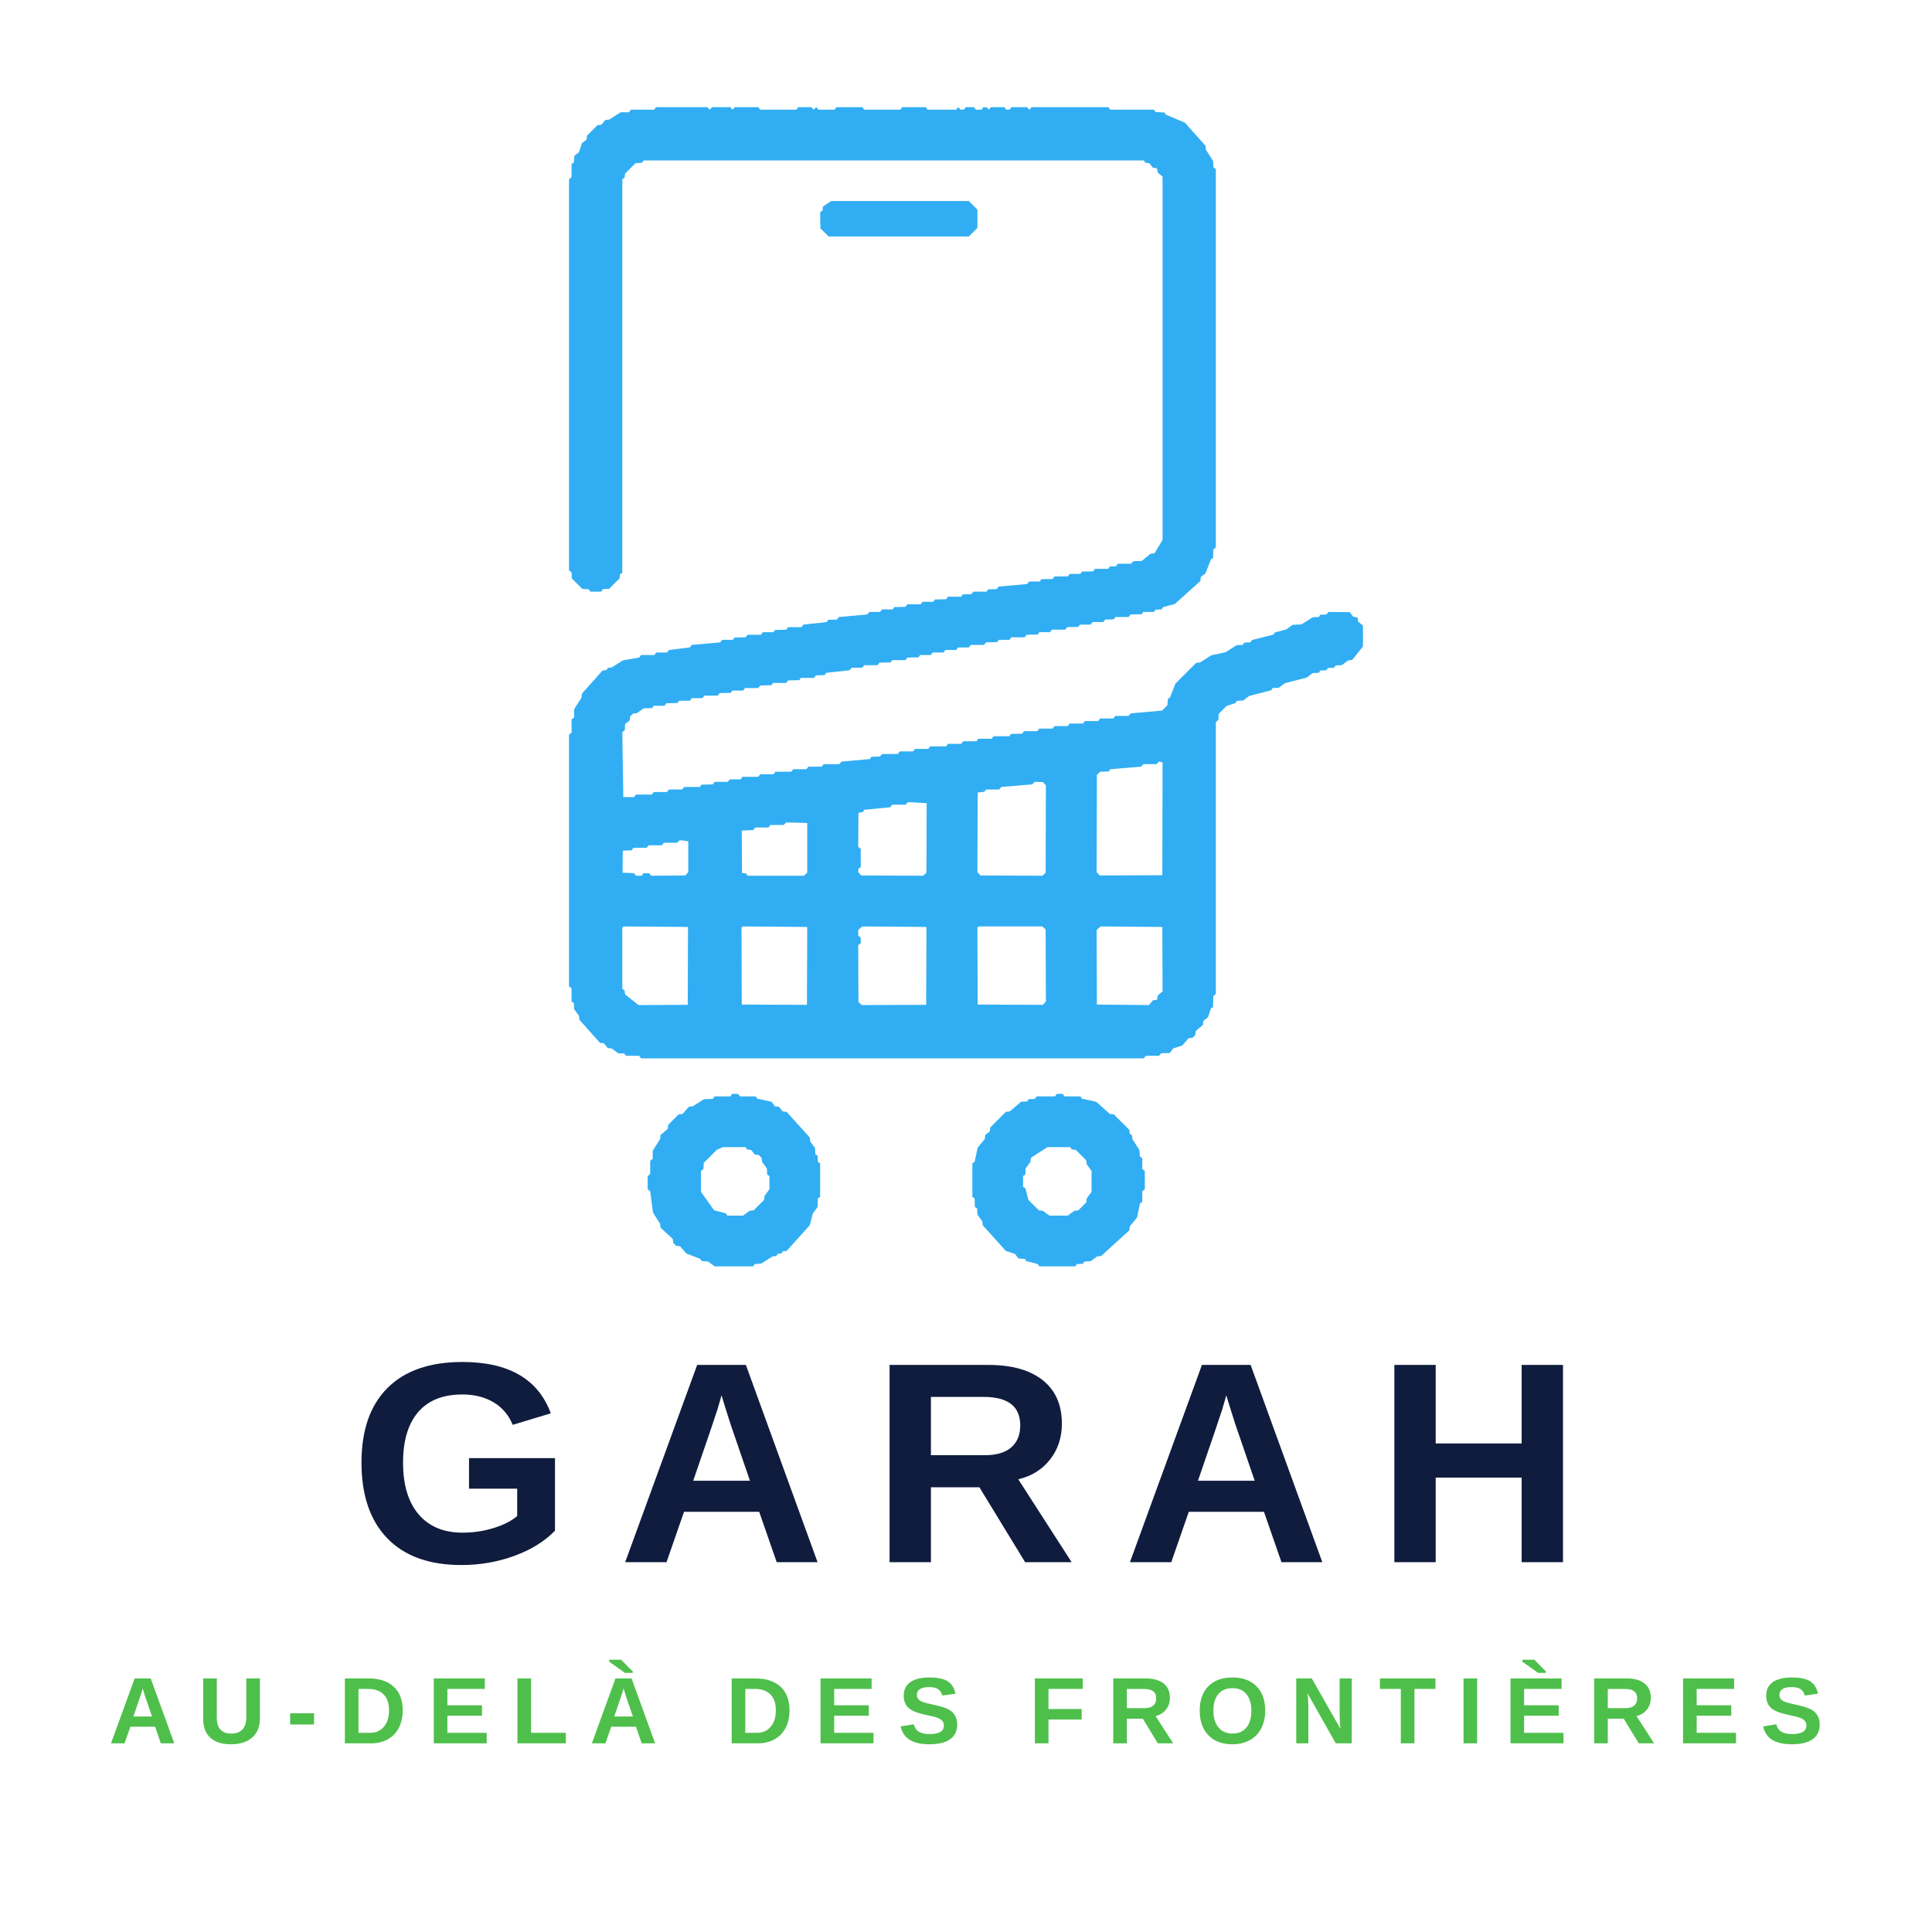
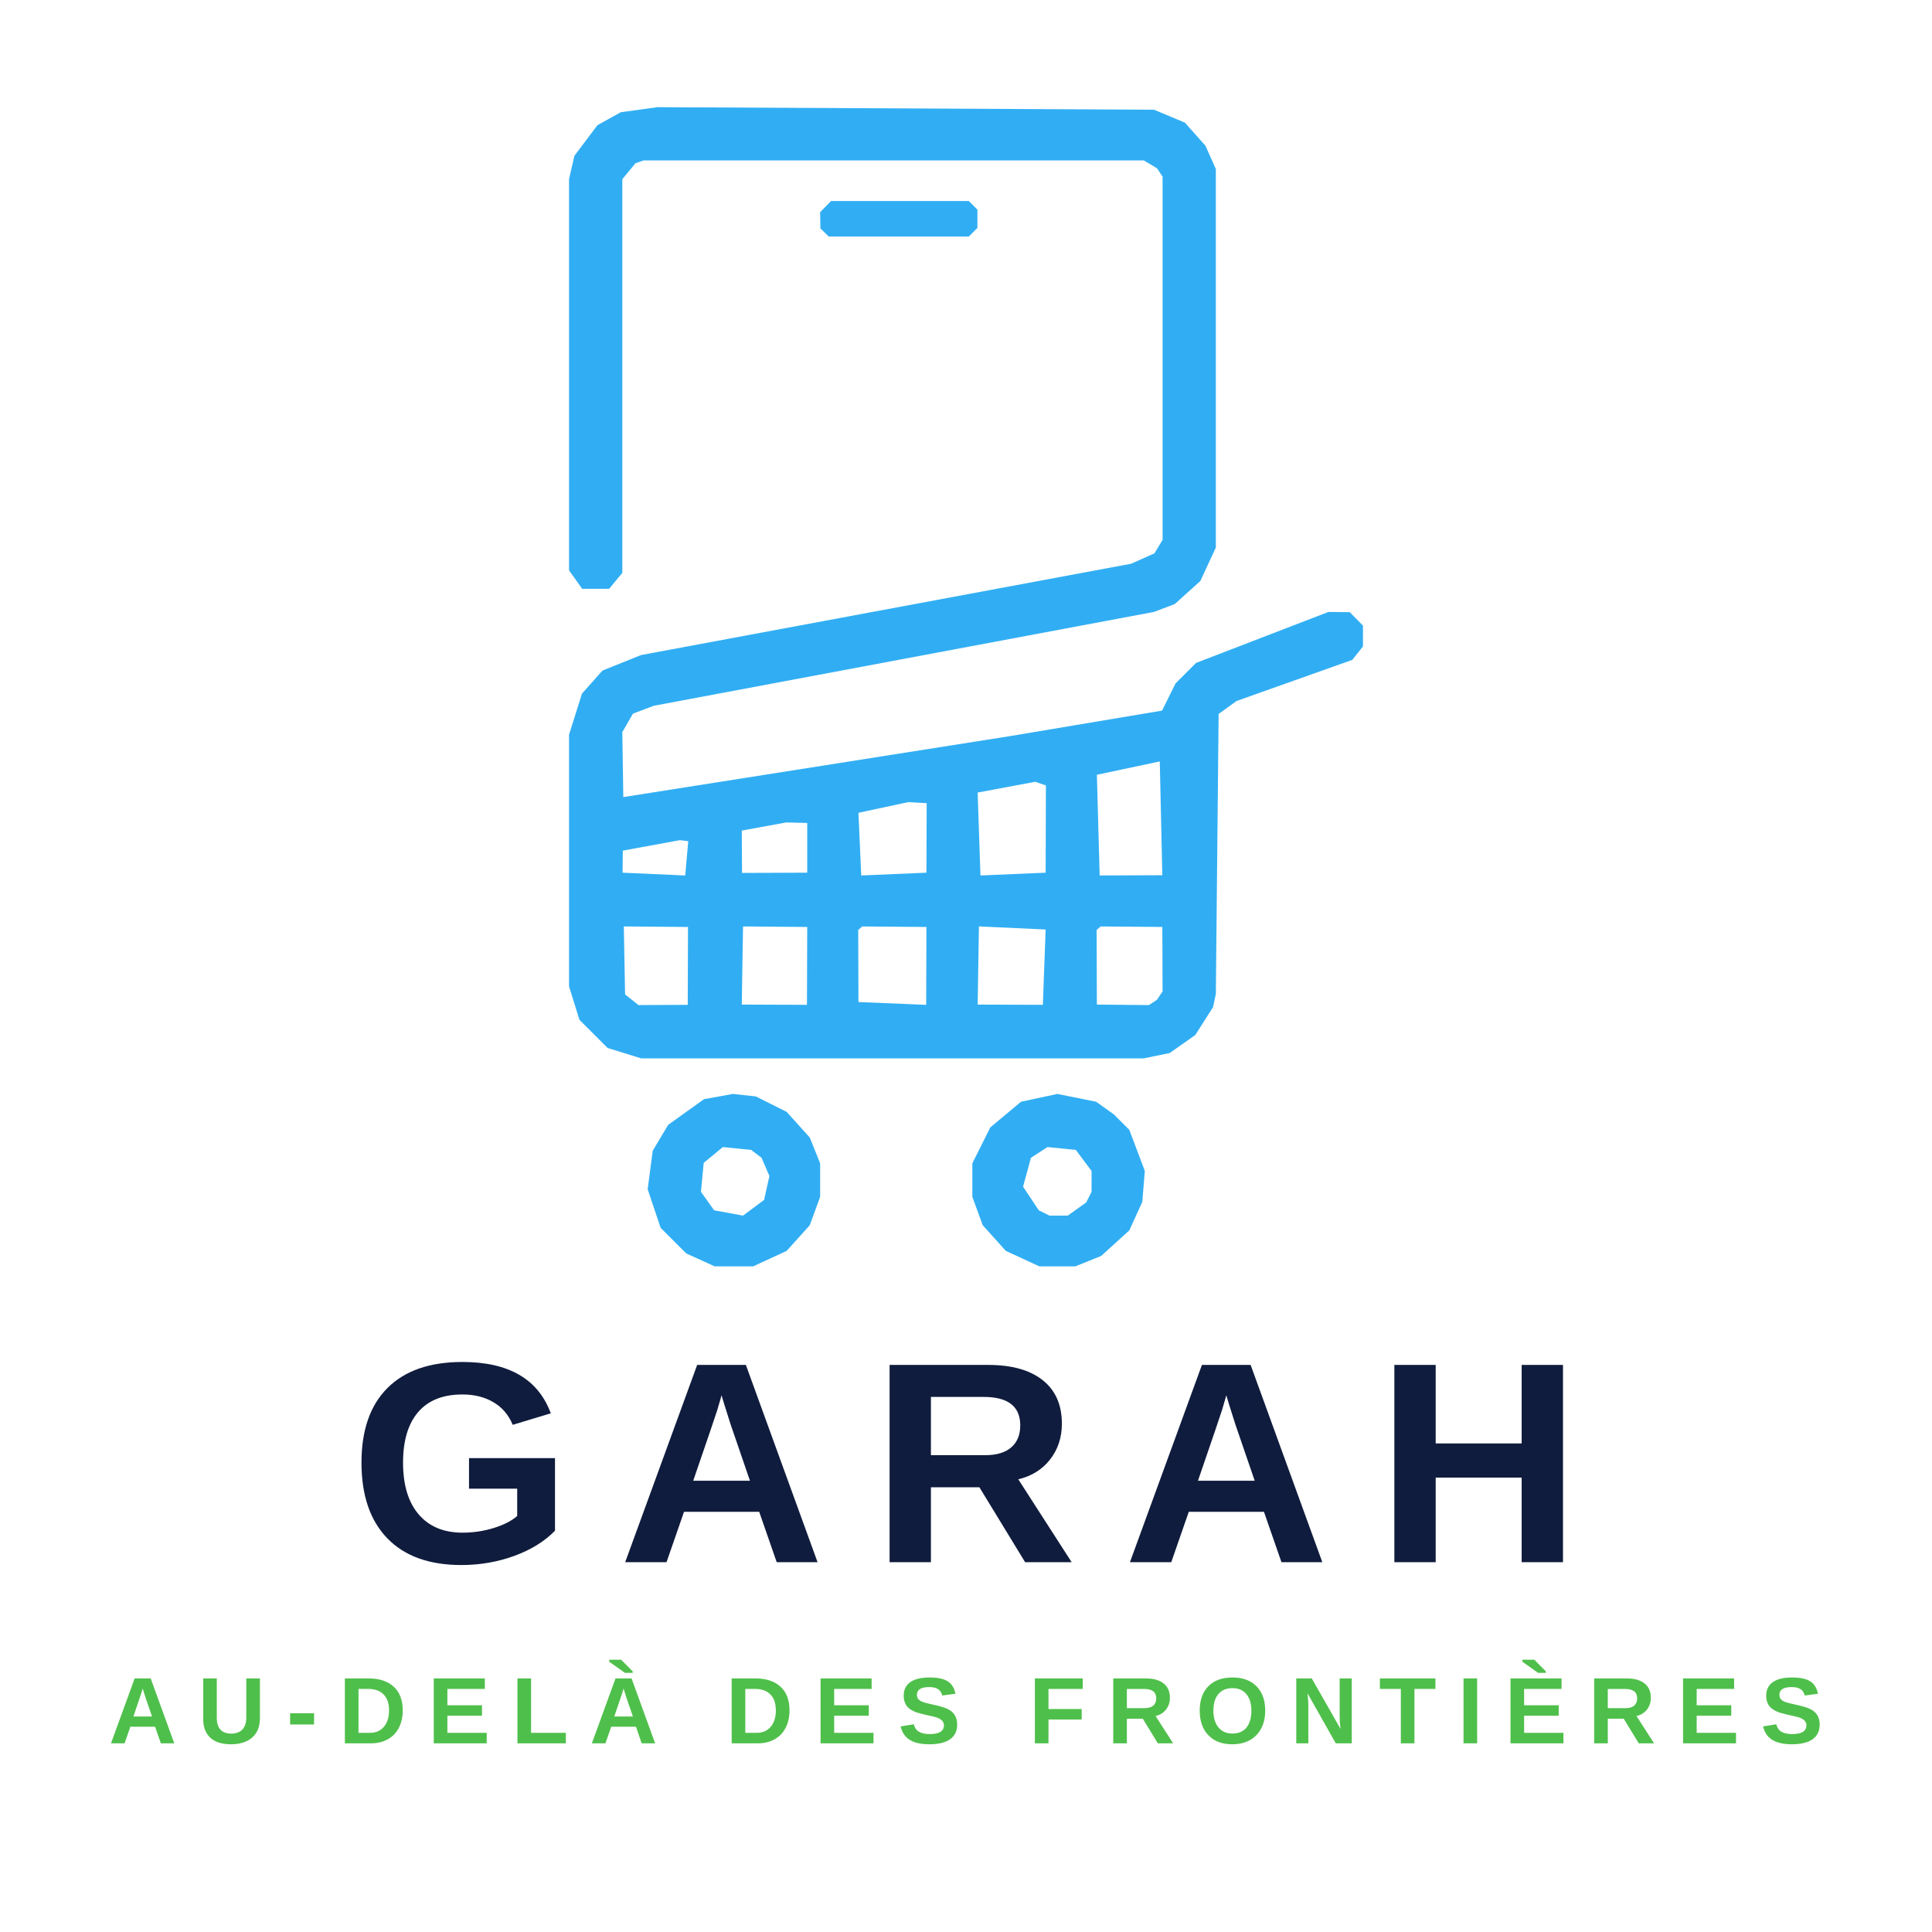
<svg xmlns="http://www.w3.org/2000/svg" viewBox="0 0 512 512" width="512" height="512" role="img" aria-label="GARAH">
  <g transform="translate(150.8 28.4) scale(0.6722)">
-     <path fill="#31AEF3" fill-rule="evenodd" d="M34.4 0.0L54.6 0.0L55.4 1.0L56.4 0.0L63.6 0.0L64.4 1.0L65.4 0.0L74.6 0.0L75.4 1.0L89.6 1.0L90.4 0.0L95.6 0.0L96.4 1.0L97.4 0.0L98.4 1.0L104.6 1.0L105.4 0.0L115.6 0.0L116.4 1.0L130.6 1.0L131.4 0.0L140.6 0.0L141.4 1.0L152.6 1.0L153.4 0.0L154.4 1.0L155.8 0.9L156.4 0.0L159.6 0.0L160.4 1.0L162.6 1.0L163.4 0.0L164.8 0.1L165.4 1.0L166.4 0.0L171.6 0.0L172.4 1.0L173.8 0.9L174.4 0.0L180.6 0.0L181.4 1.0L182.4 0.0L212.6 0.0L213.4 1.0L230.6 1.0L231.2 1.9L234.8 2.1L235.2 2.9L242.8 6.1L250.9 15.2L251.1 16.8L253.9 21.2L254.1 23.8L255.0 24.4L255.0 173.6L254.0 174.4L253.9 177.8L253.1 178.2L250.9 183.8L249.1 185.2L248.9 186.8L238.8 195.9L234.2 197.1L233.6 198.0L231.2 198.1L230.6 199.0L226.4 199.0L225.8 199.9L221.4 200.0L220.6 201.0L215.4 201.0L214.8 201.9L211.4 202.0L210.6 203.0L206.4 203.0L205.6 204.0L201.4 204.0L200.8 204.9L196.4 205.0L195.6 206.0L190.4 206.0L189.6 207.0L185.4 207.0L184.8 207.9L180.4 208.0L179.6 209.0L174.4 209.0L173.6 210.0L169.4 210.0L168.8 210.9L164.4 211.0L163.6 212.0L158.4 212.0L157.6 213.0L153.4 213.0L152.6 214.0L148.4 214.0L147.6 215.0L143.4 215.0L142.6 216.0L138.4 216.0L137.8 216.9L133.4 217.0L132.6 218.0L127.4 218.0L126.8 218.9L122.4 219.0L121.6 220.0L116.4 220.0L115.6 221.0L111.4 221.0L110.6 222.0L101.4 223.0L100.8 223.9L97.4 224.0L96.6 225.0L91.4 225.0L90.8 225.9L86.4 226.0L85.6 227.0L80.4 227.0L79.8 227.9L75.4 228.0L74.6 229.0L69.4 229.0L68.6 230.0L64.4 230.0L63.8 230.9L59.4 231.0L58.6 232.0L53.4 232.0L52.6 233.0L48.4 233.0L47.6 234.0L43.4 234.0L42.8 234.9L38.4 235.0L37.6 236.0L33.4 236.0L32.8 236.9L29.4 237.0L26.8 238.9L25.2 239.1L24.1 240.2L23.9 241.8L22.1 243.2L22.0 245.6L21.0 246.4L21.4 272.0L25.6 272.0L26.4 271.0L32.6 271.0L33.4 270.0L38.6 270.0L39.4 269.0L44.6 269.0L45.4 268.0L51.6 268.0L52.2 267.1L56.6 267.0L57.4 266.0L62.6 266.0L63.4 265.0L67.6 265.0L68.4 264.0L74.6 264.0L75.4 263.0L80.6 263.0L81.4 262.0L87.6 262.0L88.4 261.0L93.6 261.0L94.4 260.0L99.6 260.0L100.4 259.0L106.6 259.0L107.4 258.0L118.6 257.0L119.2 256.1L122.6 256.0L123.4 255.0L129.6 255.0L130.4 254.0L135.6 254.0L136.4 253.0L141.6 253.0L142.4 252.0L148.6 252.0L149.4 251.0L154.6 251.0L155.4 250.0L160.6 250.0L161.4 249.0L166.6 249.0L167.4 248.0L173.6 248.0L174.2 247.1L178.6 247.0L179.4 246.0L184.6 246.0L185.4 245.0L190.6 245.0L191.4 244.0L196.6 244.0L197.4 243.0L202.6 243.0L203.4 242.0L208.6 242.0L209.4 241.0L214.6 241.0L215.4 240.0L220.6 240.0L221.4 239.0L233.8 237.9L235.9 235.8L236.1 233.2L236.9 232.8L239.1 227.2L247.2 219.1L248.8 218.9L253.2 216.1L258.8 214.9L263.2 212.1L265.6 212.0L266.2 211.1L268.6 211.0L269.2 210.1L277.8 207.9L278.2 207.1L282.8 205.9L285.2 204.1L288.8 203.9L293.2 201.1L295.6 201.0L296.2 200.1L298.6 200.0L299.4 199.0L307.8 199.1L309.2 200.9L310.9 201.2L311.1 202.8L313.0 204.4L313.0 212.6L308.8 217.9L307.2 218.1L304.6 220.0L302.2 220.1L301.6 221.0L299.2 221.1L298.6 222.0L296.2 222.1L295.6 223.0L293.2 223.1L290.8 224.9L282.2 227.1L279.8 228.9L277.4 229.0L276.8 229.9L268.2 232.1L265.8 233.9L263.2 234.1L262.8 234.9L259.2 236.1L256.1 239.2L256.0 241.6L255.0 242.4L255.0 349.6L254.0 350.4L253.9 354.8L253.1 355.2L251.9 358.8L250.1 360.2L249.9 361.8L247.1 364.2L246.9 365.8L245.8 366.9L244.2 367.1L241.8 369.9L238.2 371.1L236.8 372.9L233.4 373.0L232.6 374.0L227.4 374.0L226.6 375.0L28.4 375.0L27.6 374.0L22.4 374.0L21.8 373.1L19.4 373.0L16.8 371.1L15.2 370.9L13.8 369.1L12.2 368.9L4.1 359.8L3.9 358.2L2.0 355.6L1.9 353.2L1.0 352.6L1.0 347.4L0.0 346.6L0.0 247.4L1.0 246.6L1.0 241.4L2.0 240.6L2.0 237.4L4.9 232.8L5.1 231.2L13.2 222.1L14.8 221.9L15.2 221.1L16.8 220.9L21.2 218.1L27.6 217.0L28.4 216.0L33.6 216.0L34.4 215.0L38.6 215.0L39.4 214.0L47.6 213.0L48.4 212.0L59.6 211.0L60.4 210.0L64.6 210.0L65.2 209.1L69.6 209.0L70.4 208.0L75.6 208.0L76.4 207.0L80.6 207.0L81.2 206.1L85.6 206.0L86.4 205.0L91.6 205.0L92.4 204.0L101.6 203.0L102.2 202.1L105.6 202.0L106.4 201.0L117.6 200.0L118.4 199.0L122.6 199.0L123.4 198.0L127.6 198.0L128.2 197.1L132.6 197.0L133.4 196.0L138.6 196.0L139.4 195.0L143.6 195.0L144.2 194.1L148.6 194.0L149.4 193.0L154.6 193.0L155.2 192.1L158.6 192.0L159.4 191.0L164.6 191.0L165.2 190.1L168.6 190.0L169.4 189.0L180.6 188.0L181.4 187.0L185.6 187.0L186.2 186.1L190.6 186.0L191.4 185.0L196.6 185.0L197.4 184.0L201.6 184.0L202.2 183.1L206.6 183.0L207.4 182.0L212.6 182.0L213.2 181.1L215.6 181.0L216.4 180.0L221.6 180.0L222.4 179.0L225.8 178.9L229.2 176.1L230.8 175.9L234.0 170.6L234.0 27.4L232.1 25.8L231.8 24.1L230.2 23.9L228.8 22.1L227.2 21.9L226.6 21.0L29.4 21.0L28.8 21.9L26.2 22.1L22.1 26.2L21.9 27.8L21.0 28.4L21.0 183.6L20.1 184.2L19.9 185.8L15.8 189.9L13.4 190.0L12.6 191.0L8.4 191.0L7.8 190.1L5.2 189.9L1.1 185.8L1.0 183.4L0.0 182.6L0.0 28.4L1.0 27.6L1.0 22.4L1.9 21.8L2.1 19.2L3.9 17.8L5.1 14.2L6.9 12.8L7.1 11.2L11.2 7.1L12.8 6.9L14.2 5.1L15.8 4.9L20.4 2.0L23.6 2.0L24.4 1.0L33.6 1.0L34.2 0.1ZM103.4 37.0L157.6 37.0L161.0 40.4L161.0 47.6L157.6 51.0L102.4 51.0L99.1 47.8L99.0 41.4L99.9 40.8L100.1 39.2L103.2 37.1ZM232.6 258.0L231.6 259.0L226.4 259.0L225.6 260.0L213.4 261.0L212.8 261.9L209.4 262.0L208.1 263.2L208.0 301.6L209.2 302.9L233.9 302.8L234.0 258.4L232.9 258.0ZM183.6 266.0L182.6 267.0L170.4 268.0L169.6 269.0L164.4 269.0L163.8 269.9L161.1 270.2L161.0 301.6L162.2 302.9L186.6 303.0L187.9 301.8L188.0 267.4L186.8 266.1L183.9 266.0ZM133.6 274.0L132.6 275.0L127.4 275.0L126.6 276.0L116.4 277.0L115.8 277.9L114.1 278.2L114.0 291.6L115.0 292.4L115.0 299.6L114.1 300.2L114.0 301.6L115.2 302.9L139.6 303.0L140.9 301.8L141.0 274.4L133.9 274.0ZM85.6 282.0L84.6 283.0L79.4 283.0L78.6 284.0L73.4 284.0L72.6 285.0L68.1 285.2L68.2 301.9L69.8 302.1L70.4 303.0L92.6 303.0L93.9 301.8L93.9 282.2L85.9 282.0ZM43.6 289.0L42.6 290.0L37.4 290.0L36.6 291.0L31.4 291.0L30.6 292.0L25.4 292.0L24.6 293.0L21.2 293.1L21.1 301.8L25.6 302.0L26.4 303.0L28.6 303.0L29.4 302.0L31.6 302.0L32.4 303.0L45.8 302.9L47.0 301.6L47.0 289.4L43.9 289.0ZM21.6 323.0L21.0 323.4L21.0 347.6L21.9 348.2L22.1 349.8L27.4 354.0L46.8 353.9L46.9 323.2L21.9 323.0ZM68.6 323.0L68.0 323.4L68.1 353.8L93.8 353.9L93.9 323.2L68.9 323.0ZM115.6 323.0L114.0 324.4L114.0 326.6L115.0 327.4L115.0 329.6L114.0 330.4L114.1 352.8L115.4 354.0L140.8 353.9L140.9 323.2L115.9 323.0ZM161.6 323.0L161.0 323.4L161.1 353.8L186.8 353.9L188.0 352.6L187.9 324.2L186.6 323.0L161.9 323.0ZM209.6 323.0L208.0 324.4L208.1 353.8L228.6 354.0L230.2 352.1L231.8 351.9L232.1 350.2L234.0 348.6L233.9 323.2L209.9 323.0ZM64.4 389.0L66.6 389.0L67.4 390.0L73.6 390.0L74.2 390.9L79.8 392.1L81.2 393.9L82.8 394.1L84.2 395.9L85.8 396.1L94.9 406.2L95.1 407.8L97.0 410.4L97.1 412.8L98.0 413.4L98.1 415.8L99.0 416.4L99.0 429.6L98.1 430.2L98.0 433.6L96.1 436.2L94.9 440.8L85.8 450.9L84.2 451.1L83.8 451.9L82.2 452.1L81.8 452.9L80.2 453.1L75.8 455.9L73.2 456.1L72.6 457.0L57.4 457.0L54.8 455.1L52.2 454.9L51.8 454.1L46.2 451.9L43.8 449.1L42.2 448.9L41.1 447.8L40.9 446.2L36.1 441.8L35.9 440.2L33.1 435.8L32.0 427.4L31.0 426.6L31.0 421.4L32.0 420.6L32.0 415.4L33.0 414.6L33.0 411.4L35.9 406.8L36.1 405.2L38.9 402.8L39.1 401.2L43.2 397.1L44.8 396.9L47.2 394.1L48.8 393.9L53.2 391.1L56.6 391.0L57.4 390.0L63.6 390.0L64.2 389.1ZM192.4 389.0L194.6 389.0L195.4 390.0L201.6 390.0L202.2 390.9L207.8 392.1L213.2 396.9L214.8 397.1L220.9 403.2L221.1 404.8L221.9 405.2L222.1 406.8L224.9 411.2L225.0 413.6L226.0 414.4L226.0 418.6L227.0 419.4L227.0 426.6L226.0 427.4L226.0 431.6L225.1 432.2L223.9 437.8L221.1 441.2L220.9 442.8L209.8 452.9L208.2 453.1L205.6 455.0L203.2 455.1L202.6 456.0L200.2 456.1L199.6 457.0L185.4 457.0L184.8 456.1L180.2 454.9L179.8 454.1L177.2 453.9L175.8 452.1L172.2 450.9L163.1 440.8L162.9 439.2L161.0 436.6L160.9 434.2L160.0 433.6L159.9 430.2L159.0 429.6L159.0 416.4L159.9 415.8L161.1 410.2L163.9 406.8L164.1 405.2L165.9 403.8L166.1 402.2L172.2 396.1L173.8 395.9L178.2 392.1L180.6 392.0L181.2 391.1L183.6 391.0L184.4 390.0L191.6 390.0L192.2 389.1ZM60.6 410.0L58.2 411.1L53.1 416.2L53.0 418.6L52.0 419.4L52.0 427.6L57.2 434.9L61.8 436.1L62.4 437.0L68.6 437.0L71.2 435.1L72.8 434.9L76.9 430.8L77.1 429.2L79.0 426.6L79.0 421.4L78.1 420.8L78.0 418.4L76.1 415.8L75.9 414.2L74.8 413.1L73.2 412.9L71.8 411.1L70.2 410.9L69.6 410.0L60.9 410.0ZM188.6 410.0L182.1 414.2L181.9 415.8L180.0 418.4L179.9 420.8L179.0 421.4L179.0 425.6L179.9 426.2L181.1 430.8L185.2 434.9L186.8 435.1L189.4 437.0L196.6 437.0L199.2 435.1L200.8 434.9L203.9 431.8L204.1 430.2L206.0 427.6L206.0 419.4L204.1 416.8L203.9 415.2L199.8 411.1L198.2 410.9L197.6 410.0L188.9 410.0Z" />
+     <path fill="#31AEF3" fill-rule="evenodd" d="M34.4 0.0L230.6 1.0L242.8 6.1L250.9 15.2L255.0 24.4L255.0 173.6L248.9 186.8L238.8 195.9L230.6 199.0L33.4 236.0L25.2 239.1L21.0 246.4L21.4 272.0L173.6 248.0L233.8 237.9L239.1 227.2L247.2 219.1L299.4 199.0L307.8 199.1L313.0 204.4L313.0 212.6L308.8 217.9L263.2 234.1L256.1 239.2L255.0 349.6L253.9 354.8L246.9 365.8L236.8 372.9L226.6 375.0L28.4 375.0L15.2 370.9L4.1 359.8L0.0 346.6L0.0 247.4L5.1 231.2L13.2 222.1L28.4 216.0L221.6 180.0L230.8 175.9L234.0 170.6L234.0 27.4L231.8 24.1L226.6 21.0L29.4 21.0L26.2 22.1L21.0 28.4L21.0 183.6L15.8 189.9L5.2 189.9L0.0 182.6L0.0 28.4L2.1 19.2L11.2 7.1L20.4 2.0L34.2 0.1ZM103.4 37.0L157.6 37.0L161.0 40.4L161.0 47.6L157.6 51.0L102.4 51.0L99.1 47.8L99.0 41.4L103.2 37.1ZM232.6 258.0L208.1 263.2L209.2 302.9L233.9 302.8L232.9 258.0ZM183.6 266.0L161.1 270.2L162.2 302.9L187.9 301.8L188.0 267.4L183.9 266.0ZM133.6 274.0L114.1 278.2L115.2 302.9L140.9 301.8L141.0 274.4L133.9 274.0ZM85.6 282.0L68.1 285.2L68.2 301.9L93.9 301.8L93.9 282.2L85.9 282.0ZM43.6 289.0L21.2 293.1L21.1 301.8L45.8 302.9L47.0 289.4L43.9 289.0ZM21.6 323.0L22.1 349.8L27.4 354.0L46.8 353.9L46.9 323.2L21.9 323.0ZM68.6 323.0L68.1 353.8L93.8 353.9L93.9 323.2L68.9 323.0ZM115.6 323.0L114.0 324.4L114.1 352.8L140.8 353.9L140.9 323.2L115.9 323.0ZM161.6 323.0L161.1 353.8L186.8 353.9L187.9 324.2L161.9 323.0ZM209.6 323.0L208.0 324.4L208.1 353.8L228.6 354.0L231.8 351.9L234.0 348.6L233.9 323.2L209.9 323.0ZM64.4 389.0L73.6 390.0L85.8 396.1L94.9 406.2L99.0 416.4L99.0 429.6L94.9 440.8L85.8 450.9L72.6 457.0L57.4 457.0L46.2 451.9L36.1 441.8L31.0 426.6L33.0 411.4L39.1 401.2L53.2 391.1L64.2 389.1ZM192.4 389.0L207.8 392.1L214.8 397.1L220.9 403.2L227.0 419.4L226.0 431.6L220.9 442.8L209.8 452.9L199.6 457.0L185.4 457.0L172.2 450.9L163.1 440.8L159.0 429.6L159.0 416.4L166.1 402.2L178.2 392.1L192.2 389.1ZM60.6 410.0L53.1 416.2L52.0 427.6L57.2 434.9L68.6 437.0L76.9 430.8L79.0 421.4L75.9 414.2L71.8 411.1L60.9 410.0ZM188.6 410.0L182.1 414.2L179.0 425.6L185.2 434.9L189.4 437.0L196.6 437.0L203.9 431.8L206.0 427.6L206.0 419.4L199.8 411.1L188.9 410.0Z" />
  </g>
  <text x="256" y="414" text-anchor="middle" font-family="Arial, Helvetica, sans-serif" font-weight="700" font-size="76" letter-spacing="12" fill="#101C3D">GARAH</text>
  <text x="256" y="462" text-anchor="middle" font-family="Arial, Helvetica, sans-serif" font-weight="600" font-size="25" letter-spacing="5.5" fill="#4FBF4B">AU-DELÀ DES FRONTIÈRES</text>
</svg>
